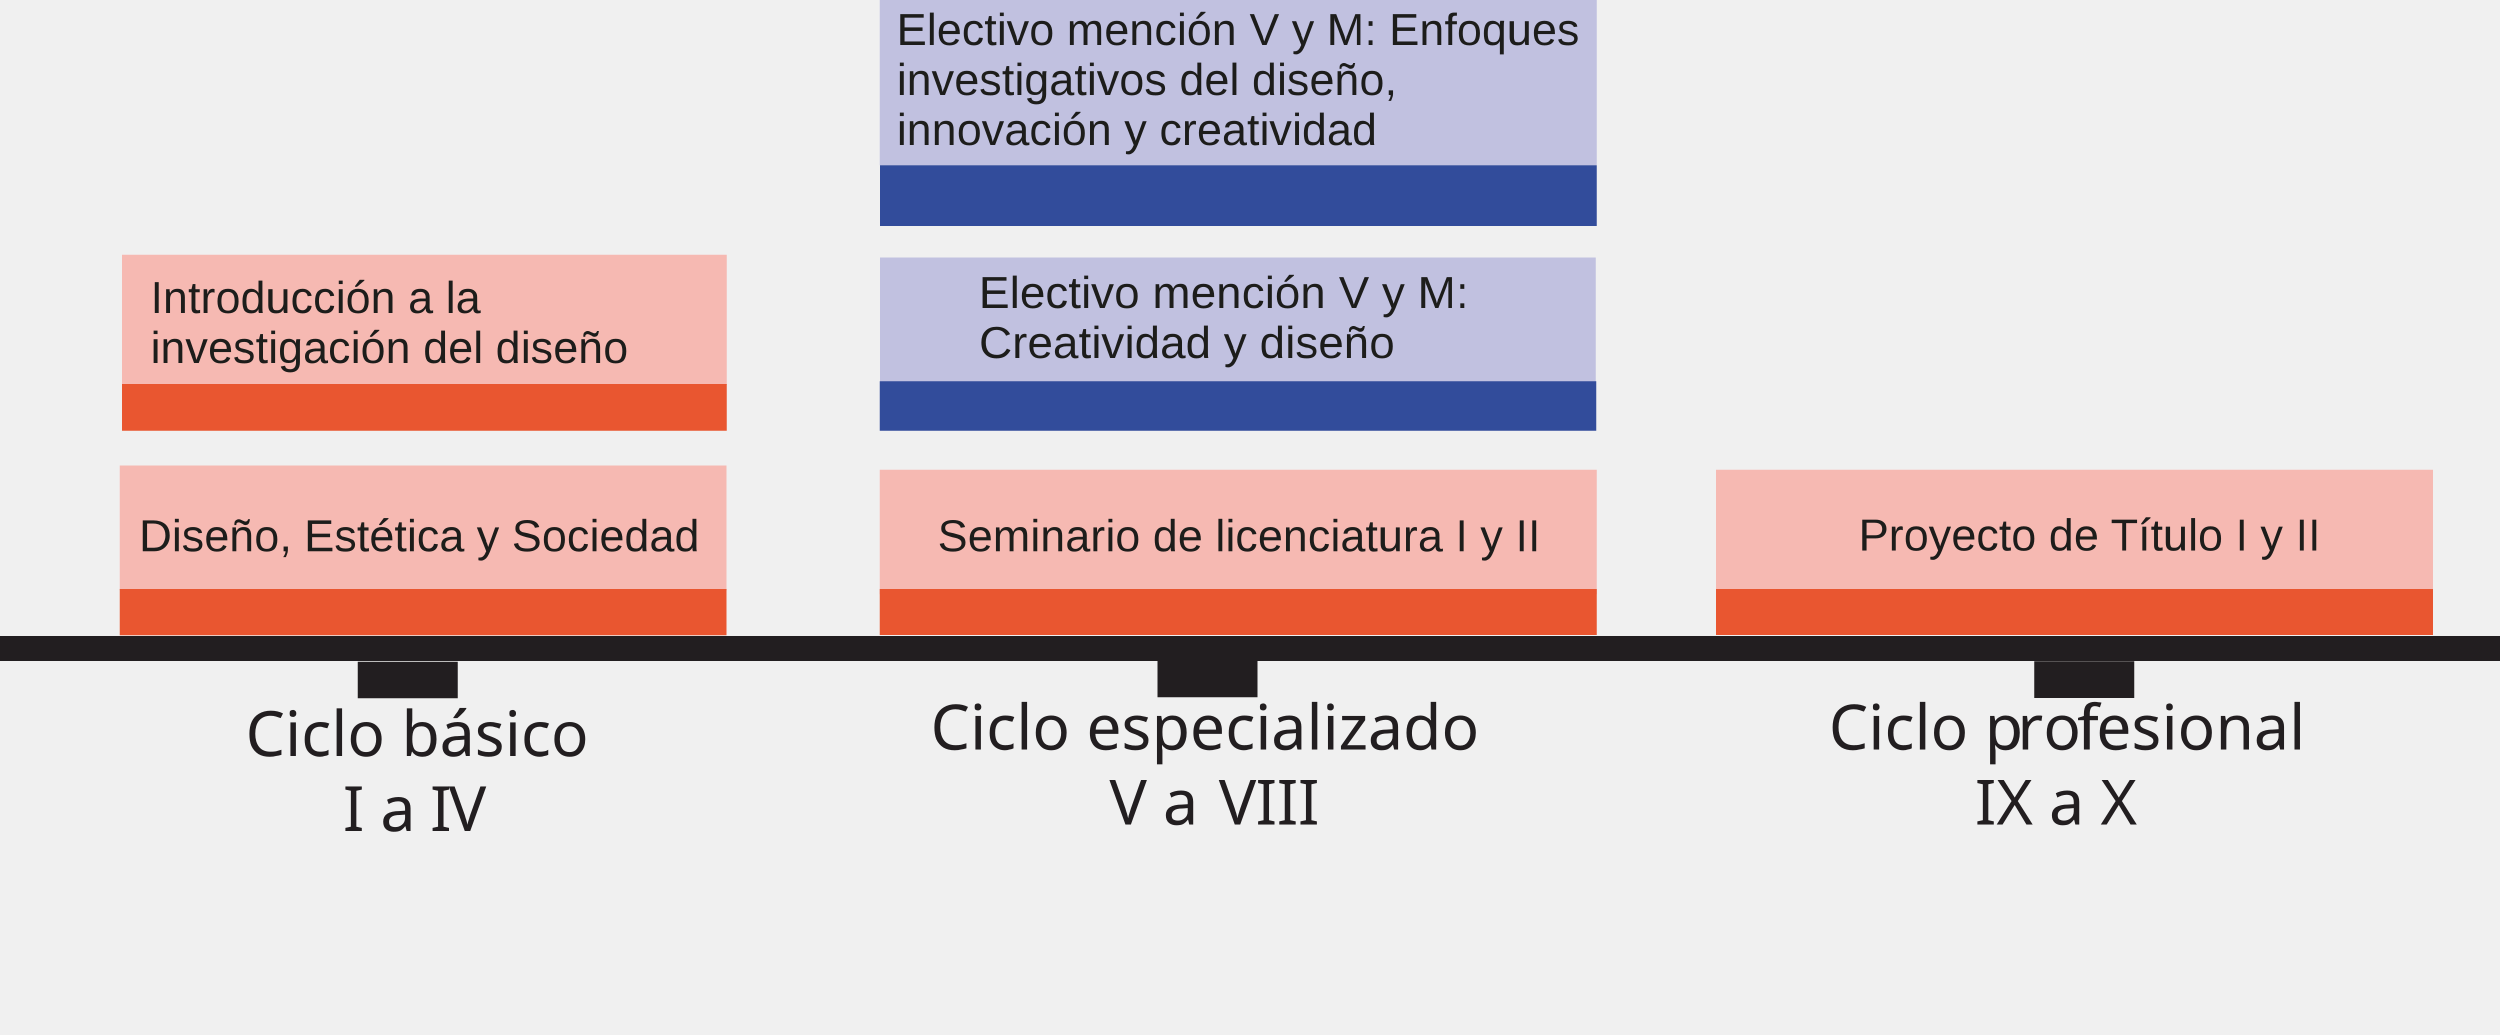
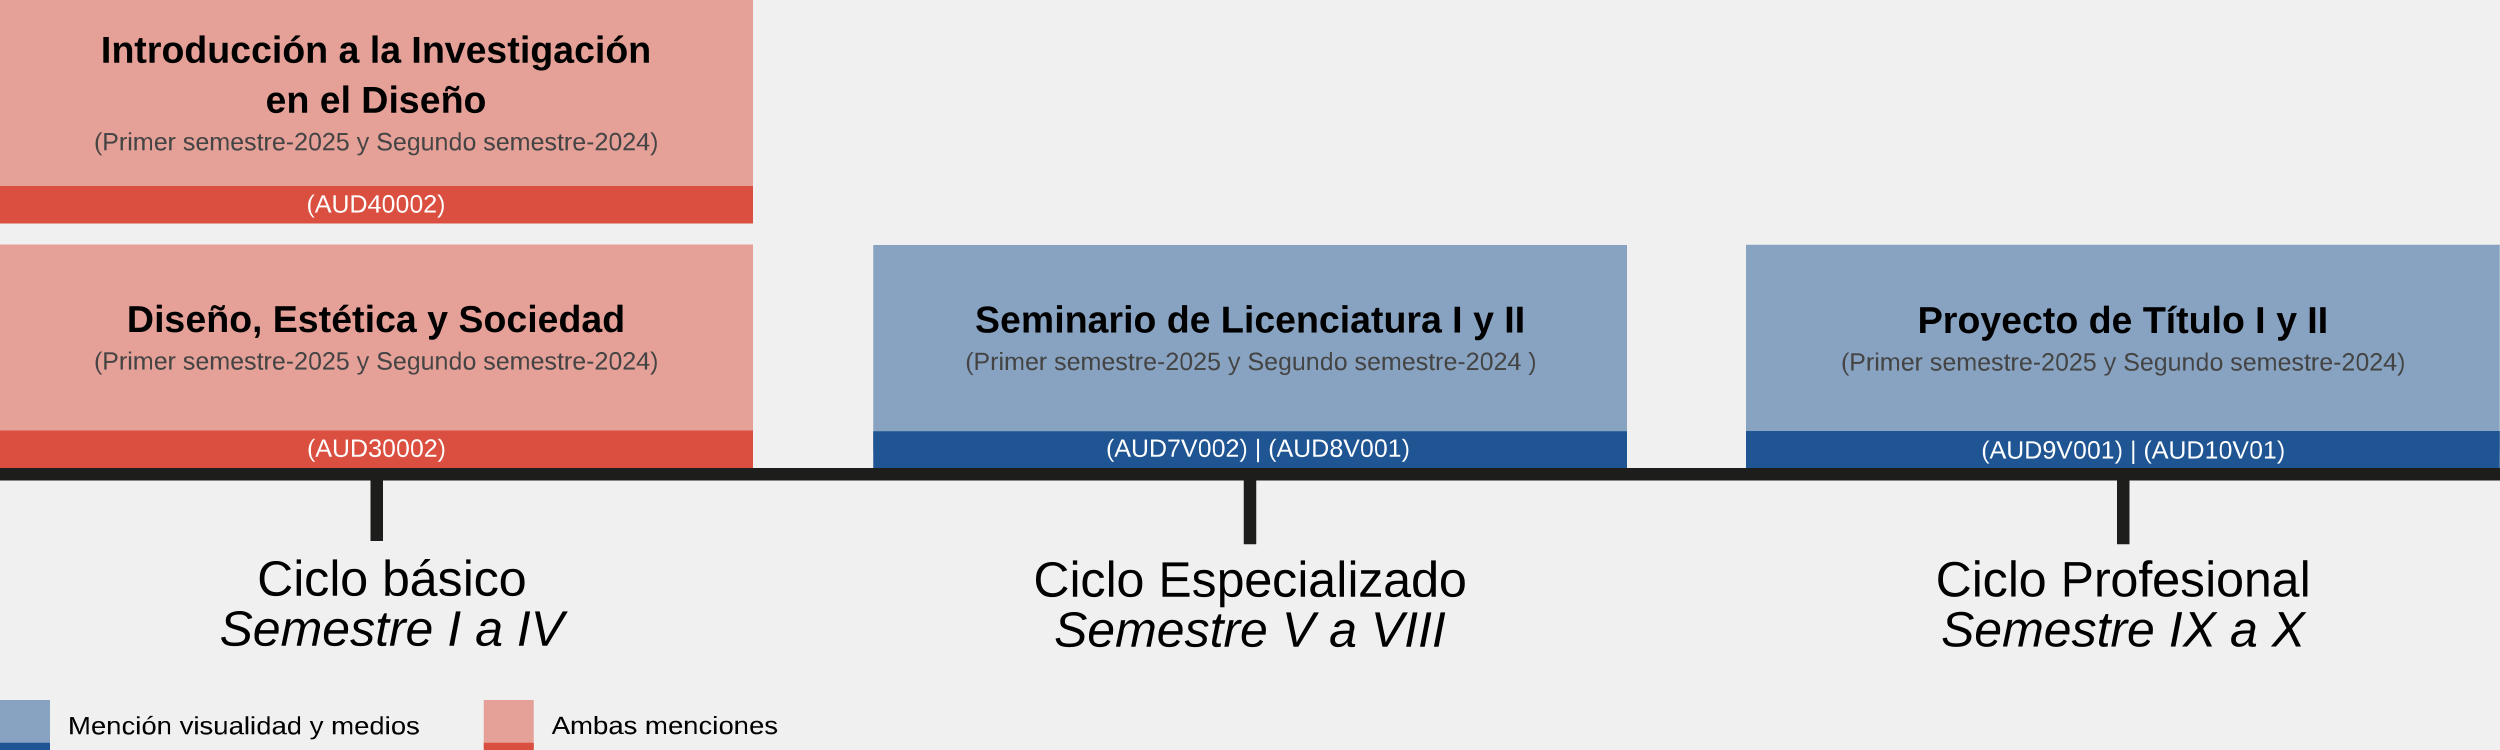
- <svg xmlns="http://www.w3.org/2000/svg" id="Capa_1" viewBox="0 0 100 41.36">
+ <svg xmlns="http://www.w3.org/2000/svg" id="Capa_1" data-name="Capa 1" viewBox="0 0 100 30">
  <defs>
    <style>
      .cls-1 {
-         stroke-width: 4px;
+         font-family: Arial-BoldMT, Arial;
+         font-size: 1.5px;
+         font-weight: 700;
      }

-       .cls-1, .cls-2 {
-         fill: none;
-         stroke: #221e20;
-         stroke-miterlimit: 10;
-       }
- 
-       .cls-3 {
-         fill: #f6b9b2;
-       }
- 
-       .cls-4 {
-         fill: #1d1d1b;
-         font-family: ArialMT, Arial;
-         font-size: 1.8px;
-       }
- 
-       .cls-5, .cls-6, .cls-7, .cls-8 {
+       .cls-1, .cls-2, .cls-3, .cls-4, .cls-5, .cls-6, .cls-7, .cls-8, .cls-9 {
        isolation: isolate;
      }

-       .cls-9 {
-         fill: #c1c1e0;
+       .cls-10, .cls-2 {
+         fill: #1f5592;
      }

-       .cls-10 {
-         fill: #e95630;
+       .cls-2, .cls-3 {
+         opacity: .5;
+       }
+ 
+       .cls-3, .cls-11 {
+         fill: #da4f40;
+       }
+ 
+       .cls-5, .cls-6, .cls-7, .cls-9 {
+         font-family: ArialMT, Arial;
+       }
+ 
+       .cls-5, .cls-8 {
+         font-size: 2px;
      }

      .cls-6 {
-         letter-spacing: .02em;
+         fill: #fff;
      }

-       .cls-6, .cls-7, .cls-8 {
-         fill: #221e20;
-         font-family: Bahnschrift, Bahnschrift;
-         font-size: 2.5px;
-         font-variation-settings: 'wght' 400, 'wdth' 100;
+       .cls-6, .cls-7, .cls-9 {
+         font-size: 1px;
+       }
+ 
+       .cls-7 {
+         fill: #444;
      }

      .cls-8 {
-         letter-spacing: 0em;
-       }
- 
-       .cls-11 {
-         letter-spacing: -.02em;
+         font-family: Arial-ItalicMT, Arial;
+         font-style: italic;
      }

      .cls-12 {
-         fill: #324c9b;
+         fill: none;
+         stroke: #1d1d1b;
+         stroke-miterlimit: 10;
+         stroke-width: .5px;
      }
    </style>
  </defs>
-   <line class="cls-2" y1="25.94" x2="100" y2="25.94" />
-   <g class="cls-5">
-     <text class="cls-7" transform="translate(9.82 30.24)">
-       <tspan x="0" y="0">Ciclo básico </tspan>
-     </text>
-     <text class="cls-7" transform="translate(9.82 33.24)">
-       <tspan x="0" y="0" xml:space="preserve">      I a </tspan>
-     </text>
-     <text class="cls-6" transform="translate(17.21 33.24)">
-       <tspan x="0" y="0">I</tspan>
-     </text>
-     <text class="cls-7" transform="translate(17.95 33.24)">
-       <tspan x="0" y="0">V</tspan>
-     </text>
+   <g id="Simbología">
+     <g>
+       <g>
+         <rect class="cls-2" y="28" width="2" height="1.92" />
+         <rect class="cls-10" y="29.71" width="2" height=".29" />
+       </g>
+       <g class="cls-4">
+         <text class="cls-9" transform="translate(2.72 29.37) scale(1.1 1)">
+           <tspan x="0" y="0">Mención visualidad y medios</tspan>
+         </text>
+       </g>
+     </g>
+     <g>
+       <g>
+         <rect class="cls-3" x="19.35" y="28" width="2" height="1.92" />
+         <rect class="cls-11" x="19.35" y="29.71" width="2" height=".29" />
+       </g>
+       <g class="cls-4">
+         <text class="cls-9" transform="translate(22.07 29.36) scale(1.1 1)">
+           <tspan x="0" y="0">Ambas menciones</tspan>
+         </text>
+       </g>
+     </g>
  </g>
-   <g class="cls-5">
-     <text class="cls-7" transform="translate(37.22 29.98)">
-       <tspan x="0" y="0">Ciclo especializado </tspan>
-     </text>
-     <text class="cls-7" transform="translate(37.22 32.98)">
-       <tspan x="0" y="0" xml:space="preserve">           V a </tspan>
-     </text>
-     <text class="cls-7" transform="translate(48.75 32.98)">
-       <tspan x="0" y="0">V</tspan>
-     </text>
-     <text class="cls-7" transform="translate(50.23 32.98)">
-       <tspan x="0" y="0">III</tspan>
-     </text>
+   <g id="Cuadros">
+     <g>
+       <rect class="cls-2" x="69.84" y="9.79" width="30.15" height="8.25" />
+       <rect class="cls-10" x="69.84" y="17.24" width="30.15" height="1.49" />
+     </g>
+     <g>
+       <rect class="cls-2" x="34.93" y="9.8" width="30.15" height="8.24" />
+       <rect class="cls-10" x="34.93" y="17.25" width="30.15" height="1.49" />
+     </g>
+     <g>
+       <rect class="cls-3" x="-.03" y="9.78" width="30.15" height="8.2" />
+       <rect class="cls-11" x="-.03" y="17.22" width="30.15" height="1.5" />
+     </g>
+     <g class="cls-4">
+       <text class="cls-1" transform="translate(5.08 13.28)">
+         <tspan x="0" y="0">Diseño, Estética y Sociedad</tspan>
+       </text>
+       <text class="cls-7" transform="translate(3.76 14.78)">
+         <tspan x="0" y="0">(Primer semestre-2025 y Segundo semestre-2024)</tspan>
+       </text>
+     </g>
+     <g class="cls-4">
+       <text class="cls-1" transform="translate(39 13.3)">
+         <tspan x="0" y="0">Seminario de Licenciatura I y II</tspan>
+       </text>
+       <text class="cls-7" transform="translate(38.61 14.8)">
+         <tspan x="0" y="0">(Primer semestre-2025 y Segundo semestre-2024 )</tspan>
+       </text>
+     </g>
+     <g class="cls-4">
+       <text class="cls-1" transform="translate(76.71 13.32)">
+         <tspan x="0" y="0">Proyecto de Título I y II</tspan>
+       </text>
+       <text class="cls-7" transform="translate(73.64 14.82)">
+         <tspan x="0" y="0">(Primer semestre-2025 y Segundo semestre-2024)</tspan>
+       </text>
+     </g>
+     <g class="cls-4">
+       <text class="cls-6" transform="translate(12.28 18.27)">
+         <tspan x="0" y="0">(AUD30002)</tspan>
+       </text>
+     </g>
+     <g>
+       <rect class="cls-3" x="-.03" y="0" width="30.15" height="8.2" />
+       <rect class="cls-11" x="-.03" y="7.44" width="30.15" height="1.5" />
+     </g>
+     <g class="cls-4">
+       <text class="cls-1" transform="translate(4.04 2.51)">
+         <tspan x="0" y="0">Introducción a la Investigación </tspan>
+       </text>
+       <text class="cls-1" transform="translate(10.62 4.51)">
+         <tspan x="0" y="0">en el Diseño</tspan>
+       </text>
+       <text class="cls-7" transform="translate(3.76 6.01)">
+         <tspan x="0" y="0">(Primer semestre-2025 y Segundo semestre-2024)</tspan>
+       </text>
+     </g>
+     <g class="cls-4">
+       <text class="cls-6" transform="translate(12.26 8.5)">
+         <tspan x="0" y="0">(AUD40002)</tspan>
+       </text>
+     </g>
+     <g class="cls-4">
+       <text class="cls-6" transform="translate(79.25 18.34)">
+         <tspan x="0" y="0">(AUD9V001) | (AUD10V01)</tspan>
+       </text>
+     </g>
+     <g class="cls-4">
+       <text class="cls-6" transform="translate(44.24 18.27)">
+         <tspan x="0" y="0">(AUD7V002) | (AUD8V001)</tspan>
+       </text>
+     </g>
  </g>
-   <g class="cls-5">
-     <text class="cls-7" transform="translate(73.15 29.98)">
-       <tspan x="0" y="0">Ciclo p</tspan>
-     </text>
-     <text class="cls-7" transform="translate(80.69 29.98)">
-       <tspan x="0" y="0">r</tspan>
-     </text>
-     <text class="cls-7" transform="translate(81.73 29.98)">
-       <tspan x="0" y="0">o</tspan>
-     </text>
-     <text class="cls-8" transform="translate(83.09 29.98)">
-       <tspan x="0" y="0">f</tspan>
-     </text>
-     <text class="cls-7" transform="translate(83.85 29.98)">
-       <tspan x="0" y="0">esional </tspan>
-     </text>
-     <text class="cls-7" transform="translate(73.15 32.98)">
-       <tspan x="0" y="0" xml:space="preserve">         IX a X</tspan>
-     </text>
+   <g id="Línea">
+     <g>
+       <line class="cls-12" x1="15.07" y1="21.64" x2="15.07" y2="18.84" />
+       <line class="cls-12" y1="18.97" x2="100" y2="18.97" />
+       <line class="cls-12" x1="50" y1="21.77" x2="50" y2="18.97" />
+       <line class="cls-12" x1="84.93" y1="21.77" x2="84.93" y2="18.97" />
+     </g>
+     <g class="cls-4">
+       <text class="cls-5" transform="translate(10.28 23.83)">
+         <tspan x="0" y="0">Ciclo básico</tspan>
+       </text>
+       <text class="cls-8" transform="translate(8.78 25.83)">
+         <tspan x="0" y="0">Semestre I a IV</tspan>
+       </text>
+     </g>
+     <g class="cls-4">
+       <text class="cls-5" transform="translate(41.33 23.87)">
+         <tspan x="0" y="0">Ciclo Especializado</tspan>
+       </text>
+       <text class="cls-8" transform="translate(42.16 25.87)">
+         <tspan x="0" y="0">Semestre V a VIII</tspan>
+       </text>
+     </g>
+     <g class="cls-4">
+       <text class="cls-5" transform="translate(77.42 23.86)">
+         <tspan x="0" y="0">Ciclo Profesional</tspan>
+       </text>
+       <text class="cls-8" transform="translate(77.64 25.86)">
+         <tspan x="0" y="0">Semestre IX a X</tspan>
+       </text>
+     </g>
  </g>
-   <line class="cls-1" x1="16.31" y1="26.47" x2="16.31" y2="27.93" />
-   <line class="cls-1" x1="48.3" y1="26.43" x2="48.3" y2="27.89" />
-   <line class="cls-1" x1="83.37" y1="26.45" x2="83.37" y2="27.92" />
-   <rect class="cls-9" x="35.19" width="28.68" height="6.61" />
-   <rect class="cls-12" x="35.2" y="6.61" width="28.67" height="2.43" />
-   <rect class="cls-3" x="4.88" y="10.19" width="24.19" height="5.21" />
-   <rect class="cls-10" x="4.88" y="15.36" width="24.19" height="1.87" />
-   <rect class="cls-3" x="35.19" y="18.79" width="28.68" height="4.98" />
-   <rect class="cls-10" x="35.19" y="23.56" width="28.68" height="1.84" />
-   <rect class="cls-3" x="68.64" y="18.79" width="28.68" height="4.98" />
-   <rect class="cls-10" x="68.64" y="23.56" width="28.68" height="1.84" />
-   <rect class="cls-3" x="4.79" y="18.62" width="24.27" height="4.99" />
-   <rect class="cls-10" x="4.79" y="23.56" width="24.27" height="1.85" />
-   <text class="cls-4" transform="translate(5.57 22.05)">
-     <tspan x="0" y="0">Diseño, Estética y Sociedad </tspan>
-   </text>
-   <text class="cls-4" transform="translate(6.02 12.52)">
-     <tspan x="0" y="0">Introducción a la </tspan>
-     <tspan x="0" y="2">investigación del diseño</tspan>
-   </text>
-   <text class="cls-4" transform="translate(37.51 22.05)">
-     <tspan x="0" y="0">Seminario de licenciatura I y II</tspan>
-   </text>
-   <rect class="cls-9" x="35.2" y="10.3" width="28.63" height="5" />
-   <rect class="cls-12" x="35.19" y="15.25" width="28.66" height="1.98" />
-   <text class="cls-4" transform="translate(39.16 12.32) scale(1.02 1)">
-     <tspan x="0" y="0">Electivo mención V y M: </tspan>
-     <tspan x="0" y="2">Creatividad y diseño</tspan>
-   </text>
-   <text class="cls-4" transform="translate(35.87 1.8)">
-     <tspan x="0" y="0">Electivo mención V y M: Enfoques </tspan>
-     <tspan x="0" y="2">investigativos del diseño, </tspan>
-     <tspan x="0" y="4">innovación y creatividad</tspan>
-   </text>
-   <text class="cls-4" transform="translate(74.35 22.02)">
-     <tspan x="0" y="0">Proyecto de</tspan>
-     <tspan class="cls-11" x="9.61" y="0"> </tspan>
-     <tspan x="10.07" y="0">Título I y II</tspan>
-   </text>
</svg>
